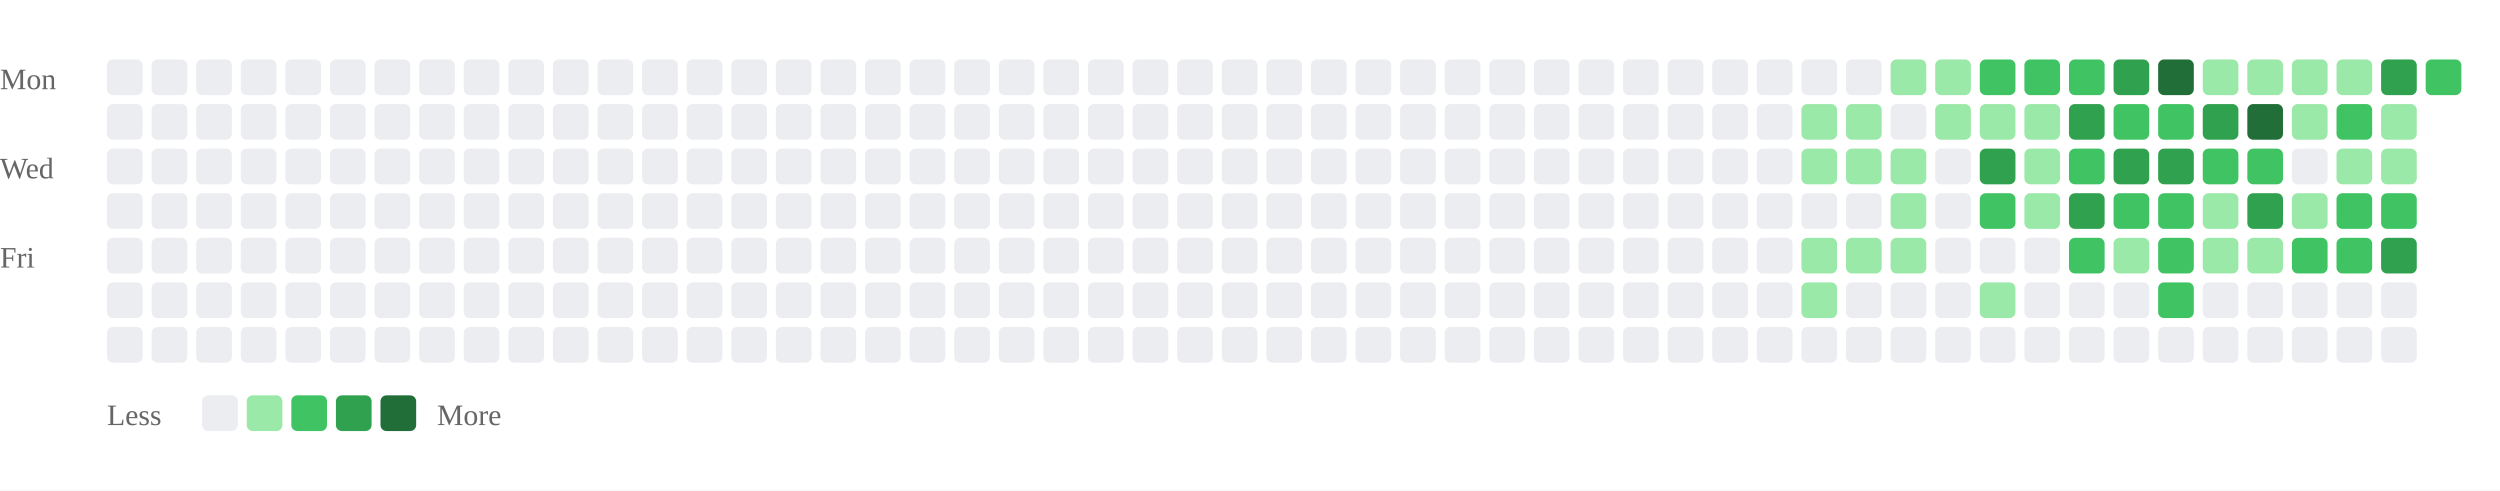
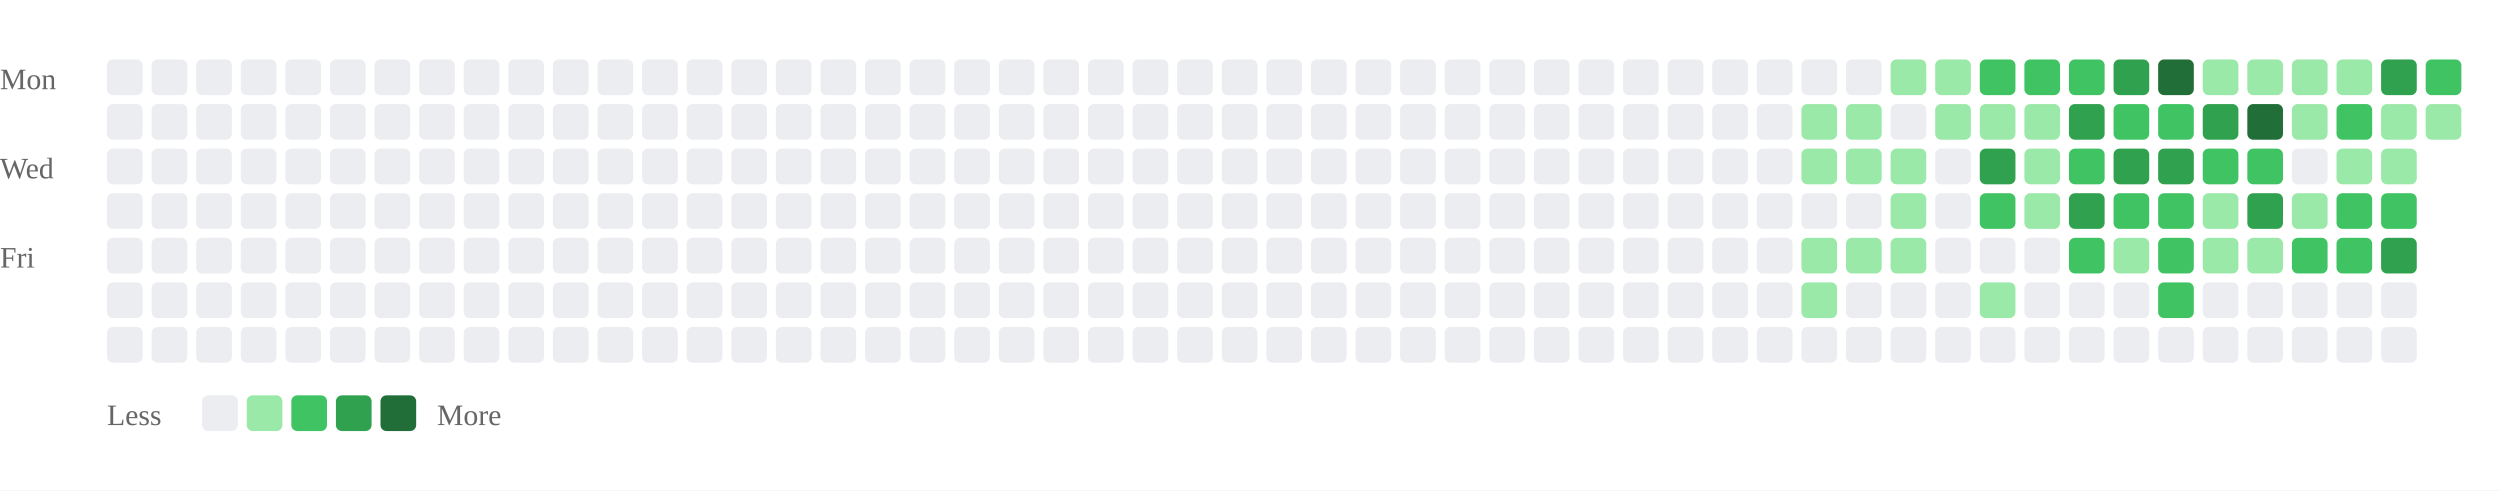
<svg xmlns="http://www.w3.org/2000/svg" width="841" height="165" role="img" aria-label="GitLab contribution heatmap for jianjiale">
  <rect width="100%" height="100%" fill="#ffffff" />
  <text x="0" y="30" font-size="10" fill="#666">Mon</text>
  <text x="0" y="45" font-size="10" fill="#666" />
  <text x="0" y="60" font-size="10" fill="#666">Wed</text>
  <text x="0" y="75" font-size="10" fill="#666" />
  <text x="0" y="90" font-size="10" fill="#666">Fri</text>
  <text x="0" y="105" font-size="10" fill="#666" />
  <text x="0" y="120" font-size="10" fill="#666" />
  <rect x="36" y="20" width="12" height="12" rx="2" fill="#ebedf0" data-date="2025-09-01" data-count="0" />
  <rect x="36" y="35" width="12" height="12" rx="2" fill="#ebedf0" data-date="2025-09-02" data-count="0" />
  <rect x="36" y="50" width="12" height="12" rx="2" fill="#ebedf0" data-date="2025-09-03" data-count="0" />
  <rect x="36" y="65" width="12" height="12" rx="2" fill="#ebedf0" data-date="2025-09-04" data-count="0" />
  <rect x="36" y="80" width="12" height="12" rx="2" fill="#ebedf0" data-date="2025-09-05" data-count="0" />
  <rect x="36" y="95" width="12" height="12" rx="2" fill="#ebedf0" data-date="2025-09-06" data-count="0" />
  <rect x="36" y="110" width="12" height="12" rx="2" fill="#ebedf0" data-date="2025-09-07" data-count="0" />
  <rect x="51" y="20" width="12" height="12" rx="2" fill="#ebedf0" data-date="2025-09-08" data-count="0" />
  <rect x="51" y="35" width="12" height="12" rx="2" fill="#ebedf0" data-date="2025-09-09" data-count="0" />
  <rect x="51" y="50" width="12" height="12" rx="2" fill="#ebedf0" data-date="2025-09-10" data-count="0" />
  <rect x="51" y="65" width="12" height="12" rx="2" fill="#ebedf0" data-date="2025-09-11" data-count="0" />
  <rect x="51" y="80" width="12" height="12" rx="2" fill="#ebedf0" data-date="2025-09-12" data-count="0" />
  <rect x="51" y="95" width="12" height="12" rx="2" fill="#ebedf0" data-date="2025-09-13" data-count="0" />
  <rect x="51" y="110" width="12" height="12" rx="2" fill="#ebedf0" data-date="2025-09-14" data-count="0" />
  <rect x="66" y="20" width="12" height="12" rx="2" fill="#ebedf0" data-date="2025-09-15" data-count="0" />
  <rect x="66" y="35" width="12" height="12" rx="2" fill="#ebedf0" data-date="2025-09-16" data-count="0" />
  <rect x="66" y="50" width="12" height="12" rx="2" fill="#ebedf0" data-date="2025-09-17" data-count="0" />
  <rect x="66" y="65" width="12" height="12" rx="2" fill="#ebedf0" data-date="2025-09-18" data-count="0" />
  <rect x="66" y="80" width="12" height="12" rx="2" fill="#ebedf0" data-date="2025-09-19" data-count="0" />
  <rect x="66" y="95" width="12" height="12" rx="2" fill="#ebedf0" data-date="2025-09-20" data-count="0" />
  <rect x="66" y="110" width="12" height="12" rx="2" fill="#ebedf0" data-date="2025-09-21" data-count="0" />
  <rect x="81" y="20" width="12" height="12" rx="2" fill="#ebedf0" data-date="2025-09-22" data-count="0" />
  <rect x="81" y="35" width="12" height="12" rx="2" fill="#ebedf0" data-date="2025-09-23" data-count="0" />
  <rect x="81" y="50" width="12" height="12" rx="2" fill="#ebedf0" data-date="2025-09-24" data-count="0" />
  <rect x="81" y="65" width="12" height="12" rx="2" fill="#ebedf0" data-date="2025-09-25" data-count="0" />
  <rect x="81" y="80" width="12" height="12" rx="2" fill="#ebedf0" data-date="2025-09-26" data-count="0" />
  <rect x="81" y="95" width="12" height="12" rx="2" fill="#ebedf0" data-date="2025-09-27" data-count="0" />
  <rect x="81" y="110" width="12" height="12" rx="2" fill="#ebedf0" data-date="2025-09-28" data-count="0" />
  <rect x="96" y="20" width="12" height="12" rx="2" fill="#ebedf0" data-date="2025-09-29" data-count="0" />
  <rect x="96" y="35" width="12" height="12" rx="2" fill="#ebedf0" data-date="2025-09-30" data-count="0" />
  <rect x="96" y="50" width="12" height="12" rx="2" fill="#ebedf0" data-date="2025-10-01" data-count="0" />
  <rect x="96" y="65" width="12" height="12" rx="2" fill="#ebedf0" data-date="2025-10-02" data-count="0" />
  <rect x="96" y="80" width="12" height="12" rx="2" fill="#ebedf0" data-date="2025-10-03" data-count="0" />
  <rect x="96" y="95" width="12" height="12" rx="2" fill="#ebedf0" data-date="2025-10-04" data-count="0" />
  <rect x="96" y="110" width="12" height="12" rx="2" fill="#ebedf0" data-date="2025-10-05" data-count="0" />
  <rect x="111" y="20" width="12" height="12" rx="2" fill="#ebedf0" data-date="2025-10-06" data-count="0" />
  <rect x="111" y="35" width="12" height="12" rx="2" fill="#ebedf0" data-date="2025-10-07" data-count="0" />
  <rect x="111" y="50" width="12" height="12" rx="2" fill="#ebedf0" data-date="2025-10-08" data-count="0" />
  <rect x="111" y="65" width="12" height="12" rx="2" fill="#ebedf0" data-date="2025-10-09" data-count="0" />
  <rect x="111" y="80" width="12" height="12" rx="2" fill="#ebedf0" data-date="2025-10-10" data-count="0" />
  <rect x="111" y="95" width="12" height="12" rx="2" fill="#ebedf0" data-date="2025-10-11" data-count="0" />
  <rect x="111" y="110" width="12" height="12" rx="2" fill="#ebedf0" data-date="2025-10-12" data-count="0" />
  <rect x="126" y="20" width="12" height="12" rx="2" fill="#ebedf0" data-date="2025-10-13" data-count="0" />
  <rect x="126" y="35" width="12" height="12" rx="2" fill="#ebedf0" data-date="2025-10-14" data-count="0" />
  <rect x="126" y="50" width="12" height="12" rx="2" fill="#ebedf0" data-date="2025-10-15" data-count="0" />
  <rect x="126" y="65" width="12" height="12" rx="2" fill="#ebedf0" data-date="2025-10-16" data-count="0" />
  <rect x="126" y="80" width="12" height="12" rx="2" fill="#ebedf0" data-date="2025-10-17" data-count="0" />
  <rect x="126" y="95" width="12" height="12" rx="2" fill="#ebedf0" data-date="2025-10-18" data-count="0" />
  <rect x="126" y="110" width="12" height="12" rx="2" fill="#ebedf0" data-date="2025-10-19" data-count="0" />
  <rect x="141" y="20" width="12" height="12" rx="2" fill="#ebedf0" data-date="2025-10-20" data-count="0" />
  <rect x="141" y="35" width="12" height="12" rx="2" fill="#ebedf0" data-date="2025-10-21" data-count="0" />
  <rect x="141" y="50" width="12" height="12" rx="2" fill="#ebedf0" data-date="2025-10-22" data-count="0" />
  <rect x="141" y="65" width="12" height="12" rx="2" fill="#ebedf0" data-date="2025-10-23" data-count="0" />
  <rect x="141" y="80" width="12" height="12" rx="2" fill="#ebedf0" data-date="2025-10-24" data-count="0" />
  <rect x="141" y="95" width="12" height="12" rx="2" fill="#ebedf0" data-date="2025-10-25" data-count="0" />
  <rect x="141" y="110" width="12" height="12" rx="2" fill="#ebedf0" data-date="2025-10-26" data-count="0" />
  <rect x="156" y="20" width="12" height="12" rx="2" fill="#ebedf0" data-date="2025-10-27" data-count="0" />
  <rect x="156" y="35" width="12" height="12" rx="2" fill="#ebedf0" data-date="2025-10-28" data-count="0" />
  <rect x="156" y="50" width="12" height="12" rx="2" fill="#ebedf0" data-date="2025-10-29" data-count="0" />
  <rect x="156" y="65" width="12" height="12" rx="2" fill="#ebedf0" data-date="2025-10-30" data-count="0" />
  <rect x="156" y="80" width="12" height="12" rx="2" fill="#ebedf0" data-date="2025-10-31" data-count="0" />
  <rect x="156" y="95" width="12" height="12" rx="2" fill="#ebedf0" data-date="2025-11-01" data-count="0" />
  <rect x="156" y="110" width="12" height="12" rx="2" fill="#ebedf0" data-date="2025-11-02" data-count="0" />
  <rect x="171" y="20" width="12" height="12" rx="2" fill="#ebedf0" data-date="2025-11-03" data-count="0" />
  <rect x="171" y="35" width="12" height="12" rx="2" fill="#ebedf0" data-date="2025-11-04" data-count="0" />
  <rect x="171" y="50" width="12" height="12" rx="2" fill="#ebedf0" data-date="2025-11-05" data-count="0" />
  <rect x="171" y="65" width="12" height="12" rx="2" fill="#ebedf0" data-date="2025-11-06" data-count="0" />
  <rect x="171" y="80" width="12" height="12" rx="2" fill="#ebedf0" data-date="2025-11-07" data-count="0" />
  <rect x="171" y="95" width="12" height="12" rx="2" fill="#ebedf0" data-date="2025-11-08" data-count="0" />
  <rect x="171" y="110" width="12" height="12" rx="2" fill="#ebedf0" data-date="2025-11-09" data-count="0" />
  <rect x="186" y="20" width="12" height="12" rx="2" fill="#ebedf0" data-date="2025-11-10" data-count="0" />
  <rect x="186" y="35" width="12" height="12" rx="2" fill="#ebedf0" data-date="2025-11-11" data-count="0" />
  <rect x="186" y="50" width="12" height="12" rx="2" fill="#ebedf0" data-date="2025-11-12" data-count="0" />
  <rect x="186" y="65" width="12" height="12" rx="2" fill="#ebedf0" data-date="2025-11-13" data-count="0" />
  <rect x="186" y="80" width="12" height="12" rx="2" fill="#ebedf0" data-date="2025-11-14" data-count="0" />
  <rect x="186" y="95" width="12" height="12" rx="2" fill="#ebedf0" data-date="2025-11-15" data-count="0" />
  <rect x="186" y="110" width="12" height="12" rx="2" fill="#ebedf0" data-date="2025-11-16" data-count="0" />
  <rect x="201" y="20" width="12" height="12" rx="2" fill="#ebedf0" data-date="2025-11-17" data-count="0" />
  <rect x="201" y="35" width="12" height="12" rx="2" fill="#ebedf0" data-date="2025-11-18" data-count="0" />
  <rect x="201" y="50" width="12" height="12" rx="2" fill="#ebedf0" data-date="2025-11-19" data-count="0" />
  <rect x="201" y="65" width="12" height="12" rx="2" fill="#ebedf0" data-date="2025-11-20" data-count="0" />
  <rect x="201" y="80" width="12" height="12" rx="2" fill="#ebedf0" data-date="2025-11-21" data-count="0" />
  <rect x="201" y="95" width="12" height="12" rx="2" fill="#ebedf0" data-date="2025-11-22" data-count="0" />
  <rect x="201" y="110" width="12" height="12" rx="2" fill="#ebedf0" data-date="2025-11-23" data-count="0" />
  <rect x="216" y="20" width="12" height="12" rx="2" fill="#ebedf0" data-date="2025-11-24" data-count="0" />
  <rect x="216" y="35" width="12" height="12" rx="2" fill="#ebedf0" data-date="2025-11-25" data-count="0" />
  <rect x="216" y="50" width="12" height="12" rx="2" fill="#ebedf0" data-date="2025-11-26" data-count="0" />
  <rect x="216" y="65" width="12" height="12" rx="2" fill="#ebedf0" data-date="2025-11-27" data-count="0" />
  <rect x="216" y="80" width="12" height="12" rx="2" fill="#ebedf0" data-date="2025-11-28" data-count="0" />
  <rect x="216" y="95" width="12" height="12" rx="2" fill="#ebedf0" data-date="2025-11-29" data-count="0" />
  <rect x="216" y="110" width="12" height="12" rx="2" fill="#ebedf0" data-date="2025-11-30" data-count="0" />
  <rect x="231" y="20" width="12" height="12" rx="2" fill="#ebedf0" data-date="2025-12-01" data-count="0" />
  <rect x="231" y="35" width="12" height="12" rx="2" fill="#ebedf0" data-date="2025-12-02" data-count="0" />
  <rect x="231" y="50" width="12" height="12" rx="2" fill="#ebedf0" data-date="2025-12-03" data-count="0" />
  <rect x="231" y="65" width="12" height="12" rx="2" fill="#ebedf0" data-date="2025-12-04" data-count="0" />
  <rect x="231" y="80" width="12" height="12" rx="2" fill="#ebedf0" data-date="2025-12-05" data-count="0" />
  <rect x="231" y="95" width="12" height="12" rx="2" fill="#ebedf0" data-date="2025-12-06" data-count="0" />
  <rect x="231" y="110" width="12" height="12" rx="2" fill="#ebedf0" data-date="2025-12-07" data-count="0" />
  <rect x="246" y="20" width="12" height="12" rx="2" fill="#ebedf0" data-date="2025-12-08" data-count="0" />
  <rect x="246" y="35" width="12" height="12" rx="2" fill="#ebedf0" data-date="2025-12-09" data-count="0" />
  <rect x="246" y="50" width="12" height="12" rx="2" fill="#ebedf0" data-date="2025-12-10" data-count="0" />
  <rect x="246" y="65" width="12" height="12" rx="2" fill="#ebedf0" data-date="2025-12-11" data-count="0" />
  <rect x="246" y="80" width="12" height="12" rx="2" fill="#ebedf0" data-date="2025-12-12" data-count="0" />
  <rect x="246" y="95" width="12" height="12" rx="2" fill="#ebedf0" data-date="2025-12-13" data-count="0" />
  <rect x="246" y="110" width="12" height="12" rx="2" fill="#ebedf0" data-date="2025-12-14" data-count="0" />
  <rect x="261" y="20" width="12" height="12" rx="2" fill="#ebedf0" data-date="2025-12-15" data-count="0" />
  <rect x="261" y="35" width="12" height="12" rx="2" fill="#ebedf0" data-date="2025-12-16" data-count="0" />
  <rect x="261" y="50" width="12" height="12" rx="2" fill="#ebedf0" data-date="2025-12-17" data-count="0" />
  <rect x="261" y="65" width="12" height="12" rx="2" fill="#ebedf0" data-date="2025-12-18" data-count="0" />
  <rect x="261" y="80" width="12" height="12" rx="2" fill="#ebedf0" data-date="2025-12-19" data-count="0" />
  <rect x="261" y="95" width="12" height="12" rx="2" fill="#ebedf0" data-date="2025-12-20" data-count="0" />
  <rect x="261" y="110" width="12" height="12" rx="2" fill="#ebedf0" data-date="2025-12-21" data-count="0" />
  <rect x="276" y="20" width="12" height="12" rx="2" fill="#ebedf0" data-date="2025-12-22" data-count="0" />
  <rect x="276" y="35" width="12" height="12" rx="2" fill="#ebedf0" data-date="2025-12-23" data-count="0" />
  <rect x="276" y="50" width="12" height="12" rx="2" fill="#ebedf0" data-date="2025-12-24" data-count="0" />
  <rect x="276" y="65" width="12" height="12" rx="2" fill="#ebedf0" data-date="2025-12-25" data-count="0" />
  <rect x="276" y="80" width="12" height="12" rx="2" fill="#ebedf0" data-date="2025-12-26" data-count="0" />
  <rect x="276" y="95" width="12" height="12" rx="2" fill="#ebedf0" data-date="2025-12-27" data-count="0" />
  <rect x="276" y="110" width="12" height="12" rx="2" fill="#ebedf0" data-date="2025-12-28" data-count="0" />
  <rect x="291" y="20" width="12" height="12" rx="2" fill="#ebedf0" data-date="2025-12-29" data-count="0" />
  <rect x="291" y="35" width="12" height="12" rx="2" fill="#ebedf0" data-date="2025-12-30" data-count="0" />
  <rect x="291" y="50" width="12" height="12" rx="2" fill="#ebedf0" data-date="2025-12-31" data-count="0" />
  <rect x="291" y="65" width="12" height="12" rx="2" fill="#ebedf0" data-date="2026-01-01" data-count="0" />
  <rect x="291" y="80" width="12" height="12" rx="2" fill="#ebedf0" data-date="2026-01-02" data-count="0" />
  <rect x="291" y="95" width="12" height="12" rx="2" fill="#ebedf0" data-date="2026-01-03" data-count="0" />
  <rect x="291" y="110" width="12" height="12" rx="2" fill="#ebedf0" data-date="2026-01-04" data-count="0" />
  <rect x="306" y="20" width="12" height="12" rx="2" fill="#ebedf0" data-date="2026-01-05" data-count="0" />
  <rect x="306" y="35" width="12" height="12" rx="2" fill="#ebedf0" data-date="2026-01-06" data-count="0" />
  <rect x="306" y="50" width="12" height="12" rx="2" fill="#ebedf0" data-date="2026-01-07" data-count="0" />
  <rect x="306" y="65" width="12" height="12" rx="2" fill="#ebedf0" data-date="2026-01-08" data-count="0" />
  <rect x="306" y="80" width="12" height="12" rx="2" fill="#ebedf0" data-date="2026-01-09" data-count="0" />
  <rect x="306" y="95" width="12" height="12" rx="2" fill="#ebedf0" data-date="2026-01-10" data-count="0" />
  <rect x="306" y="110" width="12" height="12" rx="2" fill="#ebedf0" data-date="2026-01-11" data-count="0" />
  <rect x="321" y="20" width="12" height="12" rx="2" fill="#ebedf0" data-date="2026-01-12" data-count="0" />
  <rect x="321" y="35" width="12" height="12" rx="2" fill="#ebedf0" data-date="2026-01-13" data-count="0" />
  <rect x="321" y="50" width="12" height="12" rx="2" fill="#ebedf0" data-date="2026-01-14" data-count="0" />
  <rect x="321" y="65" width="12" height="12" rx="2" fill="#ebedf0" data-date="2026-01-15" data-count="0" />
  <rect x="321" y="80" width="12" height="12" rx="2" fill="#ebedf0" data-date="2026-01-16" data-count="0" />
  <rect x="321" y="95" width="12" height="12" rx="2" fill="#ebedf0" data-date="2026-01-17" data-count="0" />
  <rect x="321" y="110" width="12" height="12" rx="2" fill="#ebedf0" data-date="2026-01-18" data-count="0" />
  <rect x="336" y="20" width="12" height="12" rx="2" fill="#ebedf0" data-date="2026-01-19" data-count="0" />
  <rect x="336" y="35" width="12" height="12" rx="2" fill="#ebedf0" data-date="2026-01-20" data-count="0" />
  <rect x="336" y="50" width="12" height="12" rx="2" fill="#ebedf0" data-date="2026-01-21" data-count="0" />
  <rect x="336" y="65" width="12" height="12" rx="2" fill="#ebedf0" data-date="2026-01-22" data-count="0" />
  <rect x="336" y="80" width="12" height="12" rx="2" fill="#ebedf0" data-date="2026-01-23" data-count="0" />
  <rect x="336" y="95" width="12" height="12" rx="2" fill="#ebedf0" data-date="2026-01-24" data-count="0" />
  <rect x="336" y="110" width="12" height="12" rx="2" fill="#ebedf0" data-date="2026-01-25" data-count="0" />
  <rect x="351" y="20" width="12" height="12" rx="2" fill="#ebedf0" data-date="2026-01-26" data-count="0" />
  <rect x="351" y="35" width="12" height="12" rx="2" fill="#ebedf0" data-date="2026-01-27" data-count="0" />
  <rect x="351" y="50" width="12" height="12" rx="2" fill="#ebedf0" data-date="2026-01-28" data-count="0" />
  <rect x="351" y="65" width="12" height="12" rx="2" fill="#ebedf0" data-date="2026-01-29" data-count="0" />
  <rect x="351" y="80" width="12" height="12" rx="2" fill="#ebedf0" data-date="2026-01-30" data-count="0" />
  <rect x="351" y="95" width="12" height="12" rx="2" fill="#ebedf0" data-date="2026-01-31" data-count="0" />
  <rect x="351" y="110" width="12" height="12" rx="2" fill="#ebedf0" data-date="2026-02-01" data-count="0" />
  <rect x="366" y="20" width="12" height="12" rx="2" fill="#ebedf0" data-date="2026-02-02" data-count="0" />
  <rect x="366" y="35" width="12" height="12" rx="2" fill="#ebedf0" data-date="2026-02-03" data-count="0" />
  <rect x="366" y="50" width="12" height="12" rx="2" fill="#ebedf0" data-date="2026-02-04" data-count="0" />
  <rect x="366" y="65" width="12" height="12" rx="2" fill="#ebedf0" data-date="2026-02-05" data-count="0" />
  <rect x="366" y="80" width="12" height="12" rx="2" fill="#ebedf0" data-date="2026-02-06" data-count="0" />
  <rect x="366" y="95" width="12" height="12" rx="2" fill="#ebedf0" data-date="2026-02-07" data-count="0" />
  <rect x="366" y="110" width="12" height="12" rx="2" fill="#ebedf0" data-date="2026-02-08" data-count="0" />
  <rect x="381" y="20" width="12" height="12" rx="2" fill="#ebedf0" data-date="2026-02-09" data-count="0" />
  <rect x="381" y="35" width="12" height="12" rx="2" fill="#ebedf0" data-date="2026-02-10" data-count="0" />
  <rect x="381" y="50" width="12" height="12" rx="2" fill="#ebedf0" data-date="2026-02-11" data-count="0" />
  <rect x="381" y="65" width="12" height="12" rx="2" fill="#ebedf0" data-date="2026-02-12" data-count="0" />
  <rect x="381" y="80" width="12" height="12" rx="2" fill="#ebedf0" data-date="2026-02-13" data-count="0" />
  <rect x="381" y="95" width="12" height="12" rx="2" fill="#ebedf0" data-date="2026-02-14" data-count="0" />
  <rect x="381" y="110" width="12" height="12" rx="2" fill="#ebedf0" data-date="2026-02-15" data-count="0" />
  <rect x="396" y="20" width="12" height="12" rx="2" fill="#ebedf0" data-date="2026-02-16" data-count="0" />
  <rect x="396" y="35" width="12" height="12" rx="2" fill="#ebedf0" data-date="2026-02-17" data-count="0" />
  <rect x="396" y="50" width="12" height="12" rx="2" fill="#ebedf0" data-date="2026-02-18" data-count="0" />
  <rect x="396" y="65" width="12" height="12" rx="2" fill="#ebedf0" data-date="2026-02-19" data-count="0" />
  <rect x="396" y="80" width="12" height="12" rx="2" fill="#ebedf0" data-date="2026-02-20" data-count="0" />
  <rect x="396" y="95" width="12" height="12" rx="2" fill="#ebedf0" data-date="2026-02-21" data-count="0" />
  <rect x="396" y="110" width="12" height="12" rx="2" fill="#ebedf0" data-date="2026-02-22" data-count="0" />
  <rect x="411" y="20" width="12" height="12" rx="2" fill="#ebedf0" data-date="2026-02-23" data-count="0" />
  <rect x="411" y="35" width="12" height="12" rx="2" fill="#ebedf0" data-date="2026-02-24" data-count="0" />
  <rect x="411" y="50" width="12" height="12" rx="2" fill="#ebedf0" data-date="2026-02-25" data-count="0" />
  <rect x="411" y="65" width="12" height="12" rx="2" fill="#ebedf0" data-date="2026-02-26" data-count="0" />
  <rect x="411" y="80" width="12" height="12" rx="2" fill="#ebedf0" data-date="2026-02-27" data-count="0" />
  <rect x="411" y="95" width="12" height="12" rx="2" fill="#ebedf0" data-date="2026-02-28" data-count="0" />
  <rect x="411" y="110" width="12" height="12" rx="2" fill="#ebedf0" data-date="2026-03-01" data-count="0" />
  <rect x="426" y="20" width="12" height="12" rx="2" fill="#ebedf0" data-date="2026-03-02" data-count="0" />
  <rect x="426" y="35" width="12" height="12" rx="2" fill="#ebedf0" data-date="2026-03-03" data-count="0" />
  <rect x="426" y="50" width="12" height="12" rx="2" fill="#ebedf0" data-date="2026-03-04" data-count="0" />
  <rect x="426" y="65" width="12" height="12" rx="2" fill="#ebedf0" data-date="2026-03-05" data-count="0" />
  <rect x="426" y="80" width="12" height="12" rx="2" fill="#ebedf0" data-date="2026-03-06" data-count="0" />
  <rect x="426" y="95" width="12" height="12" rx="2" fill="#ebedf0" data-date="2026-03-07" data-count="0" />
  <rect x="426" y="110" width="12" height="12" rx="2" fill="#ebedf0" data-date="2026-03-08" data-count="0" />
  <rect x="441" y="20" width="12" height="12" rx="2" fill="#ebedf0" data-date="2026-03-09" data-count="0" />
  <rect x="441" y="35" width="12" height="12" rx="2" fill="#ebedf0" data-date="2026-03-10" data-count="0" />
  <rect x="441" y="50" width="12" height="12" rx="2" fill="#ebedf0" data-date="2026-03-11" data-count="0" />
  <rect x="441" y="65" width="12" height="12" rx="2" fill="#ebedf0" data-date="2026-03-12" data-count="0" />
  <rect x="441" y="80" width="12" height="12" rx="2" fill="#ebedf0" data-date="2026-03-13" data-count="0" />
  <rect x="441" y="95" width="12" height="12" rx="2" fill="#ebedf0" data-date="2026-03-14" data-count="0" />
  <rect x="441" y="110" width="12" height="12" rx="2" fill="#ebedf0" data-date="2026-03-15" data-count="0" />
  <rect x="456" y="20" width="12" height="12" rx="2" fill="#ebedf0" data-date="2026-03-16" data-count="0" />
  <rect x="456" y="35" width="12" height="12" rx="2" fill="#ebedf0" data-date="2026-03-17" data-count="0" />
  <rect x="456" y="50" width="12" height="12" rx="2" fill="#ebedf0" data-date="2026-03-18" data-count="0" />
  <rect x="456" y="65" width="12" height="12" rx="2" fill="#ebedf0" data-date="2026-03-19" data-count="0" />
  <rect x="456" y="80" width="12" height="12" rx="2" fill="#ebedf0" data-date="2026-03-20" data-count="0" />
  <rect x="456" y="95" width="12" height="12" rx="2" fill="#ebedf0" data-date="2026-03-21" data-count="0" />
  <rect x="456" y="110" width="12" height="12" rx="2" fill="#ebedf0" data-date="2026-03-22" data-count="0" />
  <rect x="471" y="20" width="12" height="12" rx="2" fill="#ebedf0" data-date="2026-03-23" data-count="0" />
  <rect x="471" y="35" width="12" height="12" rx="2" fill="#ebedf0" data-date="2026-03-24" data-count="0" />
  <rect x="471" y="50" width="12" height="12" rx="2" fill="#ebedf0" data-date="2026-03-25" data-count="0" />
  <rect x="471" y="65" width="12" height="12" rx="2" fill="#ebedf0" data-date="2026-03-26" data-count="0" />
  <rect x="471" y="80" width="12" height="12" rx="2" fill="#ebedf0" data-date="2026-03-27" data-count="0" />
  <rect x="471" y="95" width="12" height="12" rx="2" fill="#ebedf0" data-date="2026-03-28" data-count="0" />
  <rect x="471" y="110" width="12" height="12" rx="2" fill="#ebedf0" data-date="2026-03-29" data-count="0" />
  <rect x="486" y="20" width="12" height="12" rx="2" fill="#ebedf0" data-date="2026-03-30" data-count="0" />
  <rect x="486" y="35" width="12" height="12" rx="2" fill="#ebedf0" data-date="2026-03-31" data-count="0" />
  <rect x="486" y="50" width="12" height="12" rx="2" fill="#ebedf0" data-date="2026-04-01" data-count="0" />
  <rect x="486" y="65" width="12" height="12" rx="2" fill="#ebedf0" data-date="2026-04-02" data-count="0" />
  <rect x="486" y="80" width="12" height="12" rx="2" fill="#ebedf0" data-date="2026-04-03" data-count="0" />
  <rect x="486" y="95" width="12" height="12" rx="2" fill="#ebedf0" data-date="2026-04-04" data-count="0" />
  <rect x="486" y="110" width="12" height="12" rx="2" fill="#ebedf0" data-date="2026-04-05" data-count="0" />
  <rect x="501" y="20" width="12" height="12" rx="2" fill="#ebedf0" data-date="2026-04-06" data-count="0" />
  <rect x="501" y="35" width="12" height="12" rx="2" fill="#ebedf0" data-date="2026-04-07" data-count="0" />
  <rect x="501" y="50" width="12" height="12" rx="2" fill="#ebedf0" data-date="2026-04-08" data-count="0" />
  <rect x="501" y="65" width="12" height="12" rx="2" fill="#ebedf0" data-date="2026-04-09" data-count="0" />
  <rect x="501" y="80" width="12" height="12" rx="2" fill="#ebedf0" data-date="2026-04-10" data-count="0" />
  <rect x="501" y="95" width="12" height="12" rx="2" fill="#ebedf0" data-date="2026-04-11" data-count="0" />
  <rect x="501" y="110" width="12" height="12" rx="2" fill="#ebedf0" data-date="2026-04-12" data-count="0" />
  <rect x="516" y="20" width="12" height="12" rx="2" fill="#ebedf0" data-date="2026-04-13" data-count="0" />
  <rect x="516" y="35" width="12" height="12" rx="2" fill="#ebedf0" data-date="2026-04-14" data-count="0" />
  <rect x="516" y="50" width="12" height="12" rx="2" fill="#ebedf0" data-date="2026-04-15" data-count="0" />
  <rect x="516" y="65" width="12" height="12" rx="2" fill="#ebedf0" data-date="2026-04-16" data-count="0" />
  <rect x="516" y="80" width="12" height="12" rx="2" fill="#ebedf0" data-date="2026-04-17" data-count="0" />
  <rect x="516" y="95" width="12" height="12" rx="2" fill="#ebedf0" data-date="2026-04-18" data-count="0" />
  <rect x="516" y="110" width="12" height="12" rx="2" fill="#ebedf0" data-date="2026-04-19" data-count="0" />
  <rect x="531" y="20" width="12" height="12" rx="2" fill="#ebedf0" data-date="2026-04-20" data-count="0" />
  <rect x="531" y="35" width="12" height="12" rx="2" fill="#ebedf0" data-date="2026-04-21" data-count="0" />
  <rect x="531" y="50" width="12" height="12" rx="2" fill="#ebedf0" data-date="2026-04-22" data-count="0" />
  <rect x="531" y="65" width="12" height="12" rx="2" fill="#ebedf0" data-date="2026-04-23" data-count="0" />
  <rect x="531" y="80" width="12" height="12" rx="2" fill="#ebedf0" data-date="2026-04-24" data-count="0" />
  <rect x="531" y="95" width="12" height="12" rx="2" fill="#ebedf0" data-date="2026-04-25" data-count="0" />
  <rect x="531" y="110" width="12" height="12" rx="2" fill="#ebedf0" data-date="2026-04-26" data-count="0" />
  <rect x="546" y="20" width="12" height="12" rx="2" fill="#ebedf0" data-date="2026-04-27" data-count="0" />
  <rect x="546" y="35" width="12" height="12" rx="2" fill="#ebedf0" data-date="2026-04-28" data-count="0" />
  <rect x="546" y="50" width="12" height="12" rx="2" fill="#ebedf0" data-date="2026-04-29" data-count="0" />
  <rect x="546" y="65" width="12" height="12" rx="2" fill="#ebedf0" data-date="2026-04-30" data-count="0" />
  <rect x="546" y="80" width="12" height="12" rx="2" fill="#ebedf0" data-date="2026-05-01" data-count="0" />
  <rect x="546" y="95" width="12" height="12" rx="2" fill="#ebedf0" data-date="2026-05-02" data-count="0" />
  <rect x="546" y="110" width="12" height="12" rx="2" fill="#ebedf0" data-date="2026-05-03" data-count="0" />
  <rect x="561" y="20" width="12" height="12" rx="2" fill="#ebedf0" data-date="2026-05-04" data-count="0" />
  <rect x="561" y="35" width="12" height="12" rx="2" fill="#ebedf0" data-date="2026-05-05" data-count="0" />
  <rect x="561" y="50" width="12" height="12" rx="2" fill="#ebedf0" data-date="2026-05-06" data-count="0" />
  <rect x="561" y="65" width="12" height="12" rx="2" fill="#ebedf0" data-date="2026-05-07" data-count="0" />
  <rect x="561" y="80" width="12" height="12" rx="2" fill="#ebedf0" data-date="2026-05-08" data-count="0" />
  <rect x="561" y="95" width="12" height="12" rx="2" fill="#ebedf0" data-date="2026-05-09" data-count="0" />
  <rect x="561" y="110" width="12" height="12" rx="2" fill="#ebedf0" data-date="2026-05-10" data-count="0" />
  <rect x="576" y="20" width="12" height="12" rx="2" fill="#ebedf0" data-date="2026-05-11" data-count="0" />
  <rect x="576" y="35" width="12" height="12" rx="2" fill="#ebedf0" data-date="2026-05-12" data-count="0" />
  <rect x="576" y="50" width="12" height="12" rx="2" fill="#ebedf0" data-date="2026-05-13" data-count="0" />
  <rect x="576" y="65" width="12" height="12" rx="2" fill="#ebedf0" data-date="2026-05-14" data-count="0" />
  <rect x="576" y="80" width="12" height="12" rx="2" fill="#ebedf0" data-date="2026-05-15" data-count="0" />
  <rect x="576" y="95" width="12" height="12" rx="2" fill="#ebedf0" data-date="2026-05-16" data-count="0" />
  <rect x="576" y="110" width="12" height="12" rx="2" fill="#ebedf0" data-date="2026-05-17" data-count="0" />
  <rect x="591" y="20" width="12" height="12" rx="2" fill="#ebedf0" data-date="2026-05-18" data-count="0" />
  <rect x="591" y="35" width="12" height="12" rx="2" fill="#ebedf0" data-date="2026-05-19" data-count="0" />
  <rect x="591" y="50" width="12" height="12" rx="2" fill="#ebedf0" data-date="2026-05-20" data-count="0" />
  <rect x="591" y="65" width="12" height="12" rx="2" fill="#ebedf0" data-date="2026-05-21" data-count="0" />
  <rect x="591" y="80" width="12" height="12" rx="2" fill="#ebedf0" data-date="2026-05-22" data-count="0" />
  <rect x="591" y="95" width="12" height="12" rx="2" fill="#ebedf0" data-date="2026-05-23" data-count="0" />
  <rect x="591" y="110" width="12" height="12" rx="2" fill="#ebedf0" data-date="2026-05-24" data-count="0" />
  <rect x="606" y="20" width="12" height="12" rx="2" fill="#ebedf0" data-date="2026-05-25" data-count="0" />
  <rect x="606" y="35" width="12" height="12" rx="2" fill="#9be9a8" data-date="2026-05-26" data-count="1" />
  <rect x="606" y="50" width="12" height="12" rx="2" fill="#9be9a8" data-date="2026-05-27" data-count="1" />
  <rect x="606" y="65" width="12" height="12" rx="2" fill="#ebedf0" data-date="2026-05-28" data-count="0" />
  <rect x="606" y="80" width="12" height="12" rx="2" fill="#9be9a8" data-date="2026-05-29" data-count="7" />
  <rect x="606" y="95" width="12" height="12" rx="2" fill="#9be9a8" data-date="2026-05-30" data-count="2" />
  <rect x="606" y="110" width="12" height="12" rx="2" fill="#ebedf0" data-date="2026-05-31" data-count="0" />
  <rect x="621" y="20" width="12" height="12" rx="2" fill="#ebedf0" data-date="2026-06-01" data-count="0" />
  <rect x="621" y="35" width="12" height="12" rx="2" fill="#9be9a8" data-date="2026-06-02" data-count="2" />
  <rect x="621" y="50" width="12" height="12" rx="2" fill="#9be9a8" data-date="2026-06-03" data-count="4" />
  <rect x="621" y="65" width="12" height="12" rx="2" fill="#ebedf0" data-date="2026-06-04" data-count="0" />
  <rect x="621" y="80" width="12" height="12" rx="2" fill="#9be9a8" data-date="2026-06-05" data-count="1" />
  <rect x="621" y="95" width="12" height="12" rx="2" fill="#ebedf0" data-date="2026-06-06" data-count="0" />
  <rect x="621" y="110" width="12" height="12" rx="2" fill="#ebedf0" data-date="2026-06-07" data-count="0" />
  <rect x="636" y="20" width="12" height="12" rx="2" fill="#9be9a8" data-date="2026-06-08" data-count="3" />
  <rect x="636" y="35" width="12" height="12" rx="2" fill="#ebedf0" data-date="2026-06-09" data-count="0" />
  <rect x="636" y="50" width="12" height="12" rx="2" fill="#9be9a8" data-date="2026-06-10" data-count="3" />
  <rect x="636" y="65" width="12" height="12" rx="2" fill="#9be9a8" data-date="2026-06-11" data-count="1" />
  <rect x="636" y="80" width="12" height="12" rx="2" fill="#9be9a8" data-date="2026-06-12" data-count="4" />
  <rect x="636" y="95" width="12" height="12" rx="2" fill="#ebedf0" data-date="2026-06-13" data-count="0" />
  <rect x="636" y="110" width="12" height="12" rx="2" fill="#ebedf0" data-date="2026-06-14" data-count="0" />
  <rect x="651" y="20" width="12" height="12" rx="2" fill="#9be9a8" data-date="2026-06-15" data-count="4" />
  <rect x="651" y="35" width="12" height="12" rx="2" fill="#9be9a8" data-date="2026-06-16" data-count="4" />
  <rect x="651" y="50" width="12" height="12" rx="2" fill="#ebedf0" data-date="2026-06-17" data-count="0" />
  <rect x="651" y="65" width="12" height="12" rx="2" fill="#ebedf0" data-date="2026-06-18" data-count="0" />
  <rect x="651" y="80" width="12" height="12" rx="2" fill="#ebedf0" data-date="2026-06-19" data-count="0" />
  <rect x="651" y="95" width="12" height="12" rx="2" fill="#ebedf0" data-date="2026-06-20" data-count="0" />
  <rect x="651" y="110" width="12" height="12" rx="2" fill="#ebedf0" data-date="2026-06-21" data-count="0" />
  <rect x="666" y="20" width="12" height="12" rx="2" fill="#40c463" data-date="2026-06-22" data-count="11" />
  <rect x="666" y="35" width="12" height="12" rx="2" fill="#9be9a8" data-date="2026-06-23" data-count="4" />
  <rect x="666" y="50" width="12" height="12" rx="2" fill="#30a14e" data-date="2026-06-24" data-count="19" />
  <rect x="666" y="65" width="12" height="12" rx="2" fill="#40c463" data-date="2026-06-25" data-count="10" />
  <rect x="666" y="80" width="12" height="12" rx="2" fill="#ebedf0" data-date="2026-06-26" data-count="0" />
  <rect x="666" y="95" width="12" height="12" rx="2" fill="#9be9a8" data-date="2026-06-27" data-count="3" />
  <rect x="666" y="110" width="12" height="12" rx="2" fill="#ebedf0" data-date="2026-06-28" data-count="0" />
  <rect x="681" y="20" width="12" height="12" rx="2" fill="#40c463" data-date="2026-06-29" data-count="12" />
  <rect x="681" y="35" width="12" height="12" rx="2" fill="#9be9a8" data-date="2026-06-30" data-count="3" />
  <rect x="681" y="50" width="12" height="12" rx="2" fill="#9be9a8" data-date="2026-07-01" data-count="4" />
  <rect x="681" y="65" width="12" height="12" rx="2" fill="#9be9a8" data-date="2026-07-02" data-count="4" />
  <rect x="681" y="80" width="12" height="12" rx="2" fill="#ebedf0" data-date="2026-07-03" data-count="0" />
  <rect x="681" y="95" width="12" height="12" rx="2" fill="#ebedf0" data-date="2026-07-04" data-count="0" />
  <rect x="681" y="110" width="12" height="12" rx="2" fill="#ebedf0" data-date="2026-07-05" data-count="0" />
  <rect x="696" y="20" width="12" height="12" rx="2" fill="#40c463" data-date="2026-07-06" data-count="15" />
  <rect x="696" y="35" width="12" height="12" rx="2" fill="#30a14e" data-date="2026-07-07" data-count="16" />
  <rect x="696" y="50" width="12" height="12" rx="2" fill="#40c463" data-date="2026-07-08" data-count="15" />
  <rect x="696" y="65" width="12" height="12" rx="2" fill="#30a14e" data-date="2026-07-09" data-count="17" />
  <rect x="696" y="80" width="12" height="12" rx="2" fill="#40c463" data-date="2026-07-10" data-count="9" />
  <rect x="696" y="95" width="12" height="12" rx="2" fill="#ebedf0" data-date="2026-07-11" data-count="0" />
  <rect x="696" y="110" width="12" height="12" rx="2" fill="#ebedf0" data-date="2026-07-12" data-count="0" />
  <rect x="711" y="20" width="12" height="12" rx="2" fill="#30a14e" data-date="2026-07-13" data-count="19" />
  <rect x="711" y="35" width="12" height="12" rx="2" fill="#40c463" data-date="2026-07-14" data-count="10" />
  <rect x="711" y="50" width="12" height="12" rx="2" fill="#30a14e" data-date="2026-07-15" data-count="20" />
  <rect x="711" y="65" width="12" height="12" rx="2" fill="#40c463" data-date="2026-07-16" data-count="12" />
  <rect x="711" y="80" width="12" height="12" rx="2" fill="#9be9a8" data-date="2026-07-17" data-count="6" />
  <rect x="711" y="95" width="12" height="12" rx="2" fill="#ebedf0" data-date="2026-07-18" data-count="0" />
  <rect x="711" y="110" width="12" height="12" rx="2" fill="#ebedf0" data-date="2026-07-19" data-count="0" />
  <rect x="726" y="20" width="12" height="12" rx="2" fill="#216e39" data-date="2026-07-20" data-count="31" />
  <rect x="726" y="35" width="12" height="12" rx="2" fill="#40c463" data-date="2026-07-21" data-count="12" />
  <rect x="726" y="50" width="12" height="12" rx="2" fill="#30a14e" data-date="2026-07-22" data-count="16" />
  <rect x="726" y="65" width="12" height="12" rx="2" fill="#40c463" data-date="2026-07-23" data-count="14" />
  <rect x="726" y="80" width="12" height="12" rx="2" fill="#40c463" data-date="2026-07-24" data-count="14" />
  <rect x="726" y="95" width="12" height="12" rx="2" fill="#40c463" data-date="2026-07-25" data-count="11" />
  <rect x="726" y="110" width="12" height="12" rx="2" fill="#ebedf0" data-date="2026-07-26" data-count="0" />
  <rect x="741" y="20" width="12" height="12" rx="2" fill="#9be9a8" data-date="2026-07-27" data-count="1" />
  <rect x="741" y="35" width="12" height="12" rx="2" fill="#30a14e" data-date="2026-07-28" data-count="21" />
  <rect x="741" y="50" width="12" height="12" rx="2" fill="#40c463" data-date="2026-07-29" data-count="8" />
  <rect x="741" y="65" width="12" height="12" rx="2" fill="#9be9a8" data-date="2026-07-30" data-count="1" />
  <rect x="741" y="80" width="12" height="12" rx="2" fill="#9be9a8" data-date="2026-07-31" data-count="3" />
  <rect x="741" y="95" width="12" height="12" rx="2" fill="#ebedf0" data-date="2026-08-01" data-count="0" />
  <rect x="741" y="110" width="12" height="12" rx="2" fill="#ebedf0" data-date="2026-08-02" data-count="0" />
  <rect x="756" y="20" width="12" height="12" rx="2" fill="#9be9a8" data-date="2026-08-03" data-count="5" />
  <rect x="756" y="35" width="12" height="12" rx="2" fill="#216e39" data-date="2026-08-04" data-count="25" />
  <rect x="756" y="50" width="12" height="12" rx="2" fill="#40c463" data-date="2026-08-05" data-count="14" />
  <rect x="756" y="65" width="12" height="12" rx="2" fill="#30a14e" data-date="2026-08-06" data-count="16" />
  <rect x="756" y="80" width="12" height="12" rx="2" fill="#9be9a8" data-date="2026-08-07" data-count="3" />
  <rect x="756" y="95" width="12" height="12" rx="2" fill="#ebedf0" data-date="2026-08-08" data-count="0" />
  <rect x="756" y="110" width="12" height="12" rx="2" fill="#ebedf0" data-date="2026-08-09" data-count="0" />
  <rect x="771" y="20" width="12" height="12" rx="2" fill="#9be9a8" data-date="2026-08-10" data-count="7" />
  <rect x="771" y="35" width="12" height="12" rx="2" fill="#9be9a8" data-date="2026-08-11" data-count="2" />
  <rect x="771" y="50" width="12" height="12" rx="2" fill="#ebedf0" data-date="2026-08-12" data-count="0" />
  <rect x="771" y="65" width="12" height="12" rx="2" fill="#9be9a8" data-date="2026-08-13" data-count="6" />
  <rect x="771" y="80" width="12" height="12" rx="2" fill="#40c463" data-date="2026-08-14" data-count="12" />
  <rect x="771" y="95" width="12" height="12" rx="2" fill="#ebedf0" data-date="2026-08-15" data-count="0" />
  <rect x="771" y="110" width="12" height="12" rx="2" fill="#ebedf0" data-date="2026-08-16" data-count="0" />
  <rect x="786" y="20" width="12" height="12" rx="2" fill="#9be9a8" data-date="2026-08-17" data-count="2" />
  <rect x="786" y="35" width="12" height="12" rx="2" fill="#40c463" data-date="2026-08-18" data-count="14" />
  <rect x="786" y="50" width="12" height="12" rx="2" fill="#9be9a8" data-date="2026-08-19" data-count="6" />
  <rect x="786" y="65" width="12" height="12" rx="2" fill="#40c463" data-date="2026-08-20" data-count="14" />
  <rect x="786" y="80" width="12" height="12" rx="2" fill="#40c463" data-date="2026-08-21" data-count="11" />
  <rect x="786" y="95" width="12" height="12" rx="2" fill="#ebedf0" data-date="2026-08-22" data-count="0" />
  <rect x="786" y="110" width="12" height="12" rx="2" fill="#ebedf0" data-date="2026-08-23" data-count="0" />
  <rect x="801" y="20" width="12" height="12" rx="2" fill="#30a14e" data-date="2026-08-24" data-count="19" />
  <rect x="801" y="35" width="12" height="12" rx="2" fill="#9be9a8" data-date="2026-08-25" data-count="2" />
  <rect x="801" y="50" width="12" height="12" rx="2" fill="#9be9a8" data-date="2026-08-26" data-count="3" />
  <rect x="801" y="65" width="12" height="12" rx="2" fill="#40c463" data-date="2026-08-27" data-count="8" />
  <rect x="801" y="80" width="12" height="12" rx="2" fill="#30a14e" data-date="2026-08-28" data-count="16" />
  <rect x="801" y="95" width="12" height="12" rx="2" fill="#ebedf0" data-date="2026-08-29" data-count="0" />
  <rect x="801" y="110" width="12" height="12" rx="2" fill="#ebedf0" data-date="2026-08-30" data-count="0" />
  <rect x="816" y="20" width="12" height="12" rx="2" fill="#40c463" data-date="2026-08-31" data-count="10" />
+   <rect x="816" y="35" width="12" height="12" rx="2" fill="#9be9a8" data-date="2026-09-01" data-count="4" />
  <text x="36" y="143" font-size="10" fill="#666">Less</text>
  <rect x="68" y="133" width="12" height="12" rx="2" fill="#ebedf0" />
  <rect x="83" y="133" width="12" height="12" rx="2" fill="#9be9a8" />
  <rect x="98" y="133" width="12" height="12" rx="2" fill="#40c463" />
  <rect x="113" y="133" width="12" height="12" rx="2" fill="#30a14e" />
  <rect x="128" y="133" width="12" height="12" rx="2" fill="#216e39" />
  <text x="147" y="143" font-size="10" fill="#666">More</text>
</svg>
